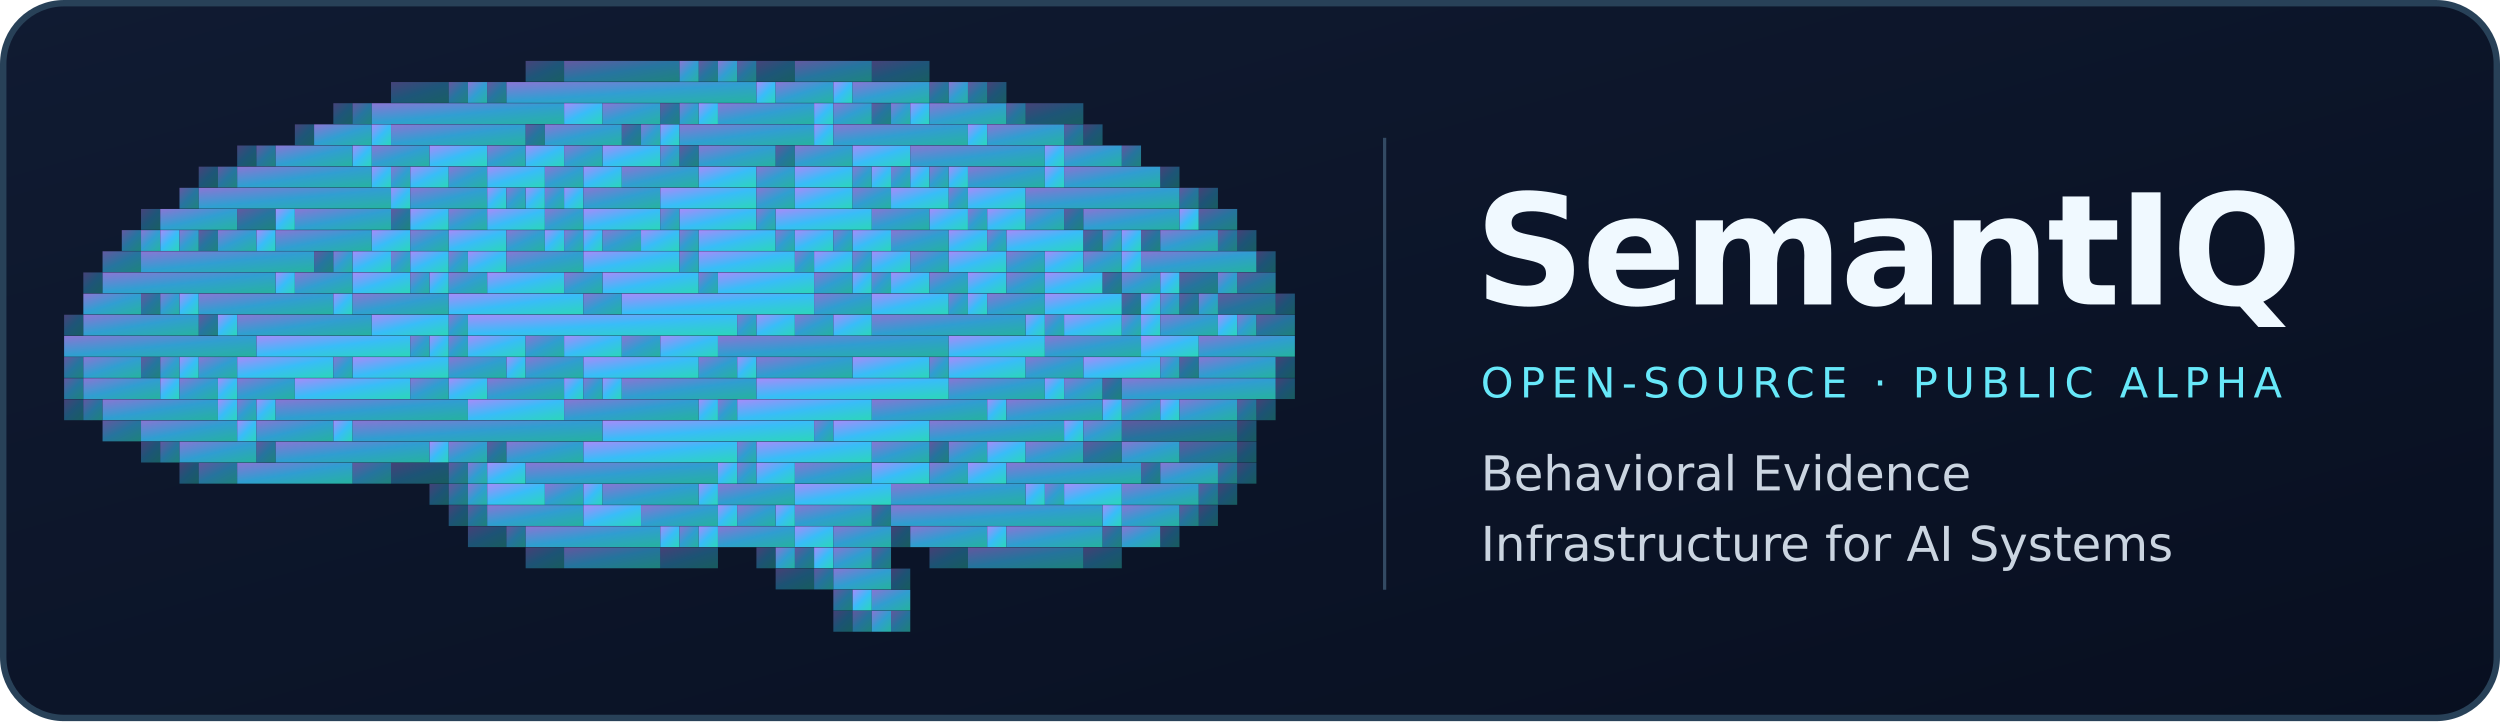
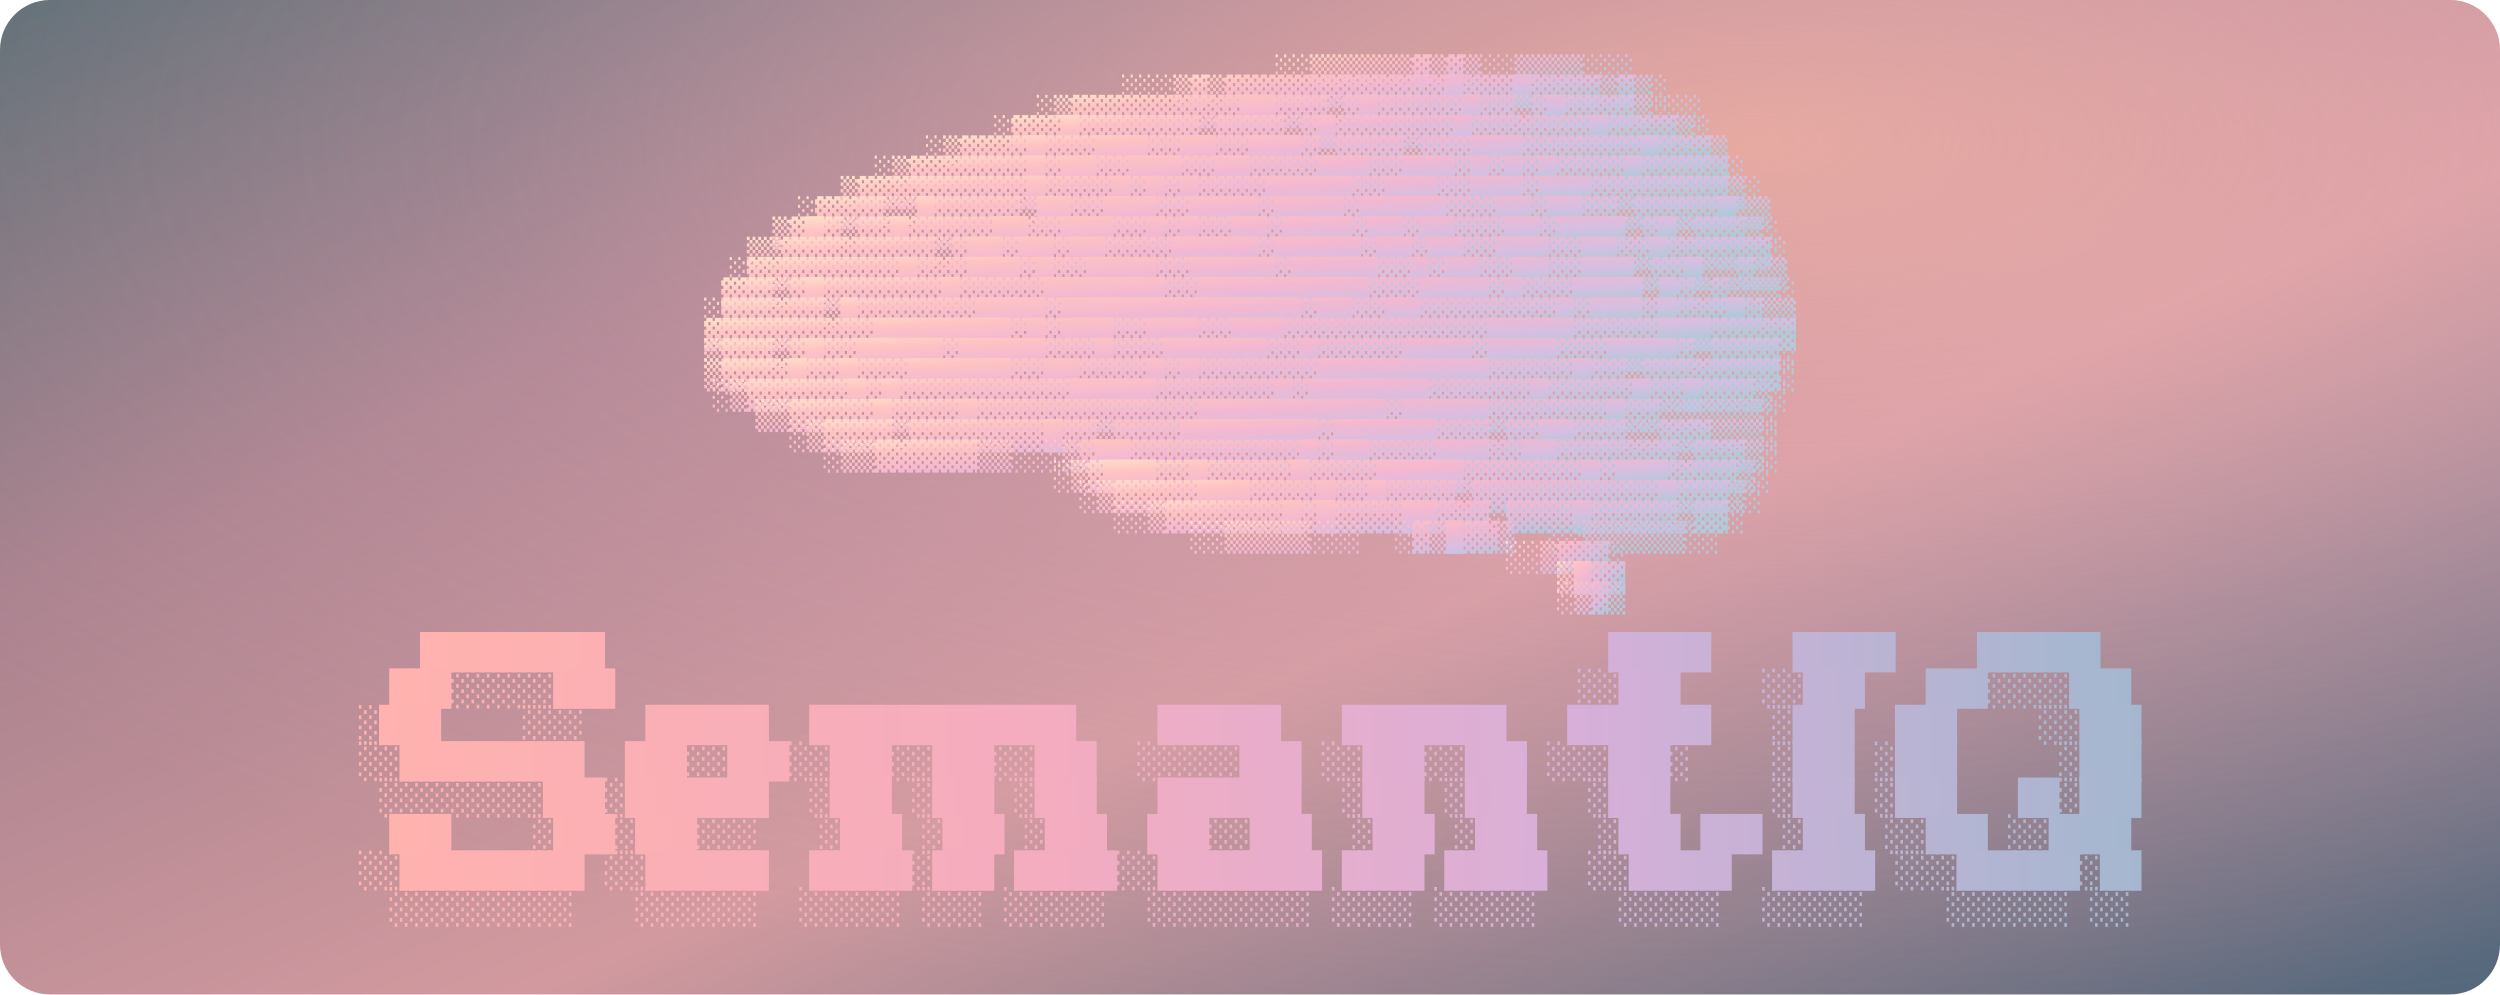
- <svg xmlns="http://www.w3.org/2000/svg" width="780" height="225" viewBox="0 0 780 225" role="img" aria-labelledby="title description">
+ <svg xmlns="http://www.w3.org/2000/svg" width="900" height="358" viewBox="0 0 900 358" role="img" aria-labelledby="brand-title brand-desc">
  <defs>
-     <linearGradient id="brain" x1="0" y1="0" x2="0.9" y2="1">
-       <stop offset="0" stop-color="#a78bfa" />
-       <stop offset="0.52" stop-color="#38bdf8" />
-       <stop offset="1" stop-color="#2dd4bf" />
+     <linearGradient id="canvas" x1="0" y1="0" x2="1" y2="0.95">
+       <stop offset="0" stop-color="#536a70" />
+       <stop offset=".3" stop-color="#a9828e" />
+       <stop offset=".61" stop-color="#d29a9f" />
+       <stop offset="1" stop-color="#56687c" />
    </linearGradient>
-     <linearGradient id="surface" x1="0" y1="0" x2="1" y2="1">
-       <stop stop-color="#101b32" />
-       <stop offset="1" stop-color="#080f20" />
+     <radialGradient id="warmGlow" cx="0.7" cy="0.14" r=".9">
+       <stop offset="0" stop-color="#f9b6a7" stop-opacity=".7" />
+       <stop offset=".56" stop-color="#e7adc0" stop-opacity=".23" />
+       <stop offset="1" stop-color="#e7adc0" stop-opacity="0" />
+     </radialGradient>
+     <linearGradient id="ink" x1=".05" y1="0" x2=".95" y2=".55">
+       <stop offset="0" stop-color="#ffe0cb" />
+       <stop offset=".22" stop-color="#ffc4c3" />
+       <stop offset=".51" stop-color="#f4b9d2" />
+       <stop offset=".77" stop-color="#d7bfe1" />
+       <stop offset="1" stop-color="#b1cadb" />
+     </linearGradient>
+     <linearGradient id="title-ink" x1="0" y1="0" x2="1" y2="0">
+       <stop offset="0" stop-color="#ffb2ae" />
+       <stop offset=".38" stop-color="#f4acbf" />
+       <stop offset=".68" stop-color="#d8afd9" />
+       <stop offset="1" stop-color="#a5b7cf" />
    </linearGradient>
  </defs>
-   <rect x="1" y="1" width="778" height="223" rx="19" fill="url(#surface)" stroke="#284158" stroke-width="2" />
-   <g fill="url(#brain)">
-     <rect x="164" y="19.0" width="12.0" height="6.5" opacity="0.37" />
-     <rect x="176" y="19.0" width="36.0" height="6.5" opacity="0.56" />
-     <rect x="212" y="19.0" width="6.0" height="6.5" opacity="0.81" />
-     <rect x="218" y="19.0" width="6.0" height="6.5" opacity="0.56" />
-     <rect x="224" y="19.0" width="6.0" height="6.5" opacity="0.81" />
-     <rect x="230" y="19.0" width="6.0" height="6.5" opacity="0.56" />
-     <rect x="236" y="19.0" width="12.0" height="6.5" opacity="0.37" />
-     <rect x="248" y="19.0" width="24.0" height="6.5" opacity="0.56" />
-     <rect x="272" y="19.0" width="18.0" height="6.5" opacity="0.37" />
-     <rect x="122" y="25.6" width="18.0" height="6.5" opacity="0.37" />
-     <rect x="140" y="25.6" width="6.0" height="6.5" opacity="0.56" />
-     <rect x="146" y="25.6" width="6.0" height="6.5" opacity="0.81" />
-     <rect x="152" y="25.6" width="6.0" height="6.5" opacity="0.56" />
-     <rect x="158" y="25.6" width="78.0" height="6.5" opacity="0.81" />
-     <rect x="236" y="25.6" width="6.0" height="6.5" opacity="1" />
-     <rect x="242" y="25.6" width="18.0" height="6.5" opacity="0.81" />
-     <rect x="260" y="25.6" width="6.0" height="6.5" opacity="1" />
-     <rect x="266" y="25.6" width="24.0" height="6.5" opacity="0.81" />
-     <rect x="290" y="25.6" width="6.0" height="6.5" opacity="0.56" />
-     <rect x="296" y="25.6" width="6.0" height="6.5" opacity="0.81" />
-     <rect x="302" y="25.6" width="6.0" height="6.5" opacity="0.56" />
-     <rect x="308" y="25.6" width="6.0" height="6.5" opacity="0.37" />
-     <rect x="104" y="32.2" width="6.0" height="6.5" opacity="0.37" />
-     <rect x="110" y="32.2" width="6.0" height="6.5" opacity="0.56" />
-     <rect x="116" y="32.2" width="60.0" height="6.5" opacity="0.81" />
-     <rect x="176" y="32.2" width="12.0" height="6.5" opacity="1" />
-     <rect x="188" y="32.2" width="18.0" height="6.5" opacity="0.81" />
-     <rect x="206" y="32.2" width="6.0" height="6.5" opacity="0.56" />
-     <rect x="212" y="32.2" width="6.0" height="6.5" opacity="0.81" />
-     <rect x="218" y="32.2" width="6.0" height="6.5" opacity="1" />
-     <rect x="224" y="32.2" width="30.0" height="6.5" opacity="0.81" />
-     <rect x="254" y="32.2" width="6.0" height="6.5" opacity="1" />
-     <rect x="260" y="32.2" width="12.0" height="6.5" opacity="0.81" />
-     <rect x="272" y="32.2" width="6.0" height="6.5" opacity="0.56" />
-     <rect x="278" y="32.2" width="6.0" height="6.5" opacity="0.81" />
-     <rect x="284" y="32.2" width="6.0" height="6.5" opacity="1" />
-     <rect x="290" y="32.2" width="24.0" height="6.5" opacity="0.81" />
-     <rect x="314" y="32.2" width="6.0" height="6.5" opacity="0.56" />
-     <rect x="320" y="32.2" width="18.0" height="6.5" opacity="0.37" />
-     <rect x="92" y="38.8" width="6.0" height="6.5" opacity="0.37" />
-     <rect x="98" y="38.8" width="18.0" height="6.5" opacity="0.81" />
-     <rect x="116" y="38.8" width="6.0" height="6.5" opacity="1" />
-     <rect x="122" y="38.8" width="42.0" height="6.5" opacity="0.81" />
-     <rect x="164" y="38.8" width="6.0" height="6.5" opacity="0.56" />
-     <rect x="170" y="38.8" width="24.0" height="6.5" opacity="0.81" />
-     <rect x="194" y="38.8" width="6.0" height="6.5" opacity="0.56" />
-     <rect x="200" y="38.8" width="6.0" height="6.5" opacity="0.81" />
-     <rect x="206" y="38.8" width="6.0" height="6.5" opacity="1" />
-     <rect x="212" y="38.8" width="42.0" height="6.5" opacity="0.81" />
-     <rect x="254" y="38.8" width="6.0" height="6.5" opacity="1" />
-     <rect x="260" y="38.8" width="42.0" height="6.5" opacity="0.81" />
-     <rect x="302" y="38.8" width="6.0" height="6.5" opacity="1" />
-     <rect x="308" y="38.8" width="24.0" height="6.5" opacity="0.81" />
-     <rect x="332" y="38.8" width="6.0" height="6.5" opacity="0.56" />
-     <rect x="338" y="38.8" width="6.0" height="6.5" opacity="0.37" />
-     <rect x="74" y="45.4" width="6.0" height="6.5" opacity="0.37" />
-     <rect x="80" y="45.4" width="6.0" height="6.5" opacity="0.56" />
-     <rect x="86" y="45.4" width="24.0" height="6.5" opacity="0.81" />
-     <rect x="110" y="45.4" width="6.0" height="6.5" opacity="1" />
-     <rect x="116" y="45.4" width="18.0" height="6.5" opacity="0.81" />
-     <rect x="134" y="45.4" width="18.0" height="6.5" opacity="1" />
-     <rect x="152" y="45.4" width="12.0" height="6.5" opacity="0.81" />
-     <rect x="164" y="45.4" width="12.0" height="6.5" opacity="1" />
-     <rect x="176" y="45.4" width="12.0" height="6.5" opacity="0.81" />
-     <rect x="188" y="45.4" width="18.0" height="6.5" opacity="1" />
-     <rect x="206" y="45.4" width="6.0" height="6.5" opacity="0.81" />
-     <rect x="212" y="45.4" width="6.0" height="6.5" opacity="0.56" />
-     <rect x="218" y="45.4" width="24.0" height="6.5" opacity="0.81" />
-     <rect x="242" y="45.4" width="6.0" height="6.5" opacity="0.56" />
-     <rect x="248" y="45.4" width="18.0" height="6.5" opacity="0.81" />
-     <rect x="266" y="45.4" width="18.0" height="6.5" opacity="1" />
-     <rect x="284" y="45.4" width="42.0" height="6.5" opacity="0.81" />
-     <rect x="326" y="45.4" width="6.0" height="6.5" opacity="1" />
-     <rect x="332" y="45.4" width="18.0" height="6.5" opacity="0.81" />
-     <rect x="350" y="45.4" width="6.0" height="6.5" opacity="0.56" />
-     <rect x="62" y="52.0" width="6.0" height="6.5" opacity="0.37" />
-     <rect x="68" y="52.0" width="6.0" height="6.5" opacity="0.56" />
-     <rect x="74" y="52.0" width="42.0" height="6.5" opacity="0.81" />
-     <rect x="116" y="52.0" width="6.0" height="6.5" opacity="1" />
-     <rect x="122" y="52.0" width="6.0" height="6.5" opacity="0.81" />
-     <rect x="128" y="52.0" width="12.0" height="6.5" opacity="1" />
-     <rect x="140" y="52.0" width="12.0" height="6.5" opacity="0.81" />
-     <rect x="152" y="52.0" width="18.0" height="6.5" opacity="1" />
-     <rect x="170" y="52.0" width="12.0" height="6.5" opacity="0.81" />
-     <rect x="182" y="52.0" width="12.0" height="6.5" opacity="1" />
-     <rect x="194" y="52.0" width="24.0" height="6.5" opacity="0.81" />
-     <rect x="218" y="52.0" width="18.0" height="6.5" opacity="1" />
-     <rect x="236" y="52.0" width="12.0" height="6.5" opacity="0.81" />
-     <rect x="248" y="52.0" width="18.0" height="6.5" opacity="1" />
-     <rect x="266" y="52.0" width="6.0" height="6.5" opacity="0.81" />
-     <rect x="272" y="52.0" width="6.0" height="6.5" opacity="1" />
-     <rect x="278" y="52.0" width="6.0" height="6.5" opacity="0.81" />
-     <rect x="284" y="52.0" width="6.0" height="6.5" opacity="1" />
-     <rect x="290" y="52.0" width="6.0" height="6.5" opacity="0.81" />
-     <rect x="296" y="52.0" width="6.0" height="6.5" opacity="1" />
-     <rect x="302" y="52.0" width="24.0" height="6.5" opacity="0.81" />
-     <rect x="326" y="52.0" width="6.0" height="6.5" opacity="1" />
-     <rect x="332" y="52.0" width="30.0" height="6.5" opacity="0.81" />
-     <rect x="362" y="52.0" width="6.0" height="6.5" opacity="0.37" />
-     <rect x="56" y="58.6" width="6.0" height="6.5" opacity="0.56" />
-     <rect x="62" y="58.6" width="60.0" height="6.5" opacity="0.81" />
-     <rect x="122" y="58.6" width="6.0" height="6.5" opacity="1" />
-     <rect x="128" y="58.6" width="24.0" height="6.5" opacity="0.81" />
-     <rect x="152" y="58.6" width="6.0" height="6.5" opacity="1" />
-     <rect x="158" y="58.6" width="6.0" height="6.5" opacity="0.81" />
-     <rect x="164" y="58.6" width="6.0" height="6.5" opacity="1" />
-     <rect x="170" y="58.6" width="6.0" height="6.5" opacity="0.81" />
-     <rect x="176" y="58.6" width="6.0" height="6.5" opacity="1" />
-     <rect x="182" y="58.6" width="24.0" height="6.5" opacity="0.81" />
-     <rect x="206" y="58.6" width="30.0" height="6.5" opacity="1" />
-     <rect x="236" y="58.6" width="12.0" height="6.5" opacity="0.81" />
-     <rect x="248" y="58.6" width="18.0" height="6.5" opacity="1" />
-     <rect x="266" y="58.6" width="12.0" height="6.5" opacity="0.81" />
-     <rect x="278" y="58.6" width="18.0" height="6.5" opacity="1" />
-     <rect x="296" y="58.6" width="6.0" height="6.5" opacity="0.81" />
-     <rect x="302" y="58.6" width="18.0" height="6.5" opacity="1" />
-     <rect x="320" y="58.6" width="48.0" height="6.5" opacity="0.81" />
-     <rect x="368" y="58.6" width="6.0" height="6.5" opacity="0.56" />
-     <rect x="374" y="58.6" width="6.0" height="6.5" opacity="0.37" />
-     <rect x="44" y="65.2" width="6.0" height="6.5" opacity="0.37" />
-     <rect x="50" y="65.2" width="24.0" height="6.5" opacity="0.81" />
-     <rect x="74" y="65.2" width="12.0" height="6.5" opacity="0.56" />
-     <rect x="86" y="65.2" width="6.0" height="6.5" opacity="1" />
-     <rect x="92" y="65.2" width="30.0" height="6.5" opacity="0.81" />
-     <rect x="122" y="65.2" width="6.0" height="6.5" opacity="0.56" />
-     <rect x="128" y="65.2" width="12.0" height="6.5" opacity="1" />
-     <rect x="140" y="65.2" width="12.0" height="6.5" opacity="0.81" />
-     <rect x="152" y="65.2" width="18.0" height="6.5" opacity="1" />
-     <rect x="170" y="65.2" width="12.0" height="6.5" opacity="0.81" />
-     <rect x="182" y="65.2" width="24.0" height="6.5" opacity="1" />
-     <rect x="206" y="65.2" width="6.0" height="6.5" opacity="0.81" />
-     <rect x="212" y="65.2" width="24.0" height="6.5" opacity="1" />
-     <rect x="236" y="65.2" width="6.0" height="6.5" opacity="0.81" />
-     <rect x="242" y="65.2" width="30.0" height="6.5" opacity="1" />
-     <rect x="272" y="65.2" width="18.0" height="6.5" opacity="0.81" />
-     <rect x="290" y="65.2" width="12.0" height="6.5" opacity="1" />
-     <rect x="302" y="65.2" width="6.0" height="6.5" opacity="0.81" />
-     <rect x="308" y="65.2" width="12.0" height="6.5" opacity="1" />
-     <rect x="320" y="65.2" width="12.0" height="6.5" opacity="0.81" />
-     <rect x="332" y="65.2" width="6.0" height="6.5" opacity="0.56" />
-     <rect x="338" y="65.2" width="30.0" height="6.5" opacity="0.81" />
-     <rect x="368" y="65.2" width="6.0" height="6.5" opacity="1" />
-     <rect x="374" y="65.2" width="12.0" height="6.5" opacity="0.56" />
-     <rect x="38" y="71.8" width="6.0" height="6.5" opacity="0.56" />
-     <rect x="44" y="71.8" width="6.0" height="6.5" opacity="0.81" />
-     <rect x="50" y="71.8" width="6.0" height="6.5" opacity="1" />
-     <rect x="56" y="71.8" width="6.0" height="6.5" opacity="0.81" />
-     <rect x="62" y="71.8" width="6.0" height="6.5" opacity="0.56" />
-     <rect x="68" y="71.8" width="12.0" height="6.5" opacity="0.81" />
-     <rect x="80" y="71.8" width="6.0" height="6.5" opacity="1" />
-     <rect x="86" y="71.8" width="30.0" height="6.5" opacity="0.81" />
-     <rect x="116" y="71.8" width="12.0" height="6.5" opacity="1" />
-     <rect x="128" y="71.8" width="12.0" height="6.5" opacity="0.81" />
-     <rect x="140" y="71.8" width="18.0" height="6.5" opacity="1" />
-     <rect x="158" y="71.8" width="12.0" height="6.5" opacity="0.81" />
-     <rect x="170" y="71.8" width="6.0" height="6.5" opacity="1" />
-     <rect x="176" y="71.8" width="6.0" height="6.5" opacity="0.81" />
-     <rect x="182" y="71.8" width="6.0" height="6.5" opacity="1" />
-     <rect x="188" y="71.8" width="12.0" height="6.5" opacity="0.81" />
-     <rect x="200" y="71.8" width="12.0" height="6.5" opacity="1" />
-     <rect x="212" y="71.8" width="6.0" height="6.5" opacity="0.81" />
-     <rect x="218" y="71.8" width="24.0" height="6.5" opacity="1" />
-     <rect x="242" y="71.8" width="6.0" height="6.5" opacity="0.81" />
-     <rect x="248" y="71.8" width="12.0" height="6.5" opacity="1" />
-     <rect x="260" y="71.8" width="6.0" height="6.5" opacity="0.81" />
-     <rect x="266" y="71.8" width="12.0" height="6.5" opacity="1" />
-     <rect x="278" y="71.8" width="18.0" height="6.5" opacity="0.81" />
-     <rect x="296" y="71.8" width="12.0" height="6.5" opacity="1" />
-     <rect x="308" y="71.8" width="6.0" height="6.5" opacity="0.81" />
-     <rect x="314" y="71.8" width="24.0" height="6.5" opacity="1" />
-     <rect x="338" y="71.8" width="6.0" height="6.5" opacity="0.56" />
-     <rect x="344" y="71.8" width="6.0" height="6.5" opacity="0.81" />
-     <rect x="350" y="71.8" width="6.0" height="6.5" opacity="1" />
-     <rect x="356" y="71.8" width="6.0" height="6.5" opacity="0.56" />
-     <rect x="362" y="71.8" width="18.0" height="6.5" opacity="0.81" />
-     <rect x="380" y="71.8" width="6.0" height="6.5" opacity="0.56" />
-     <rect x="386" y="71.8" width="6.0" height="6.5" opacity="0.37" />
-     <rect x="32" y="78.4" width="12.0" height="6.5" opacity="0.56" />
-     <rect x="44" y="78.4" width="54.0" height="6.5" opacity="0.81" />
-     <rect x="98" y="78.4" width="6.0" height="6.5" opacity="0.56" />
-     <rect x="104" y="78.4" width="6.0" height="6.5" opacity="0.81" />
-     <rect x="110" y="78.4" width="12.0" height="6.5" opacity="1" />
-     <rect x="122" y="78.4" width="6.0" height="6.5" opacity="0.81" />
-     <rect x="128" y="78.4" width="12.0" height="6.5" opacity="1" />
-     <rect x="140" y="78.4" width="6.0" height="6.5" opacity="0.81" />
-     <rect x="146" y="78.4" width="12.0" height="6.5" opacity="1" />
-     <rect x="158" y="78.4" width="24.0" height="6.5" opacity="0.81" />
-     <rect x="182" y="78.4" width="30.0" height="6.5" opacity="1" />
-     <rect x="212" y="78.4" width="6.0" height="6.5" opacity="0.81" />
-     <rect x="218" y="78.4" width="30.0" height="6.5" opacity="1" />
-     <rect x="248" y="78.4" width="6.0" height="6.5" opacity="0.81" />
-     <rect x="254" y="78.4" width="12.0" height="6.5" opacity="1" />
-     <rect x="266" y="78.4" width="6.0" height="6.5" opacity="0.81" />
-     <rect x="272" y="78.4" width="12.0" height="6.5" opacity="1" />
-     <rect x="284" y="78.4" width="12.0" height="6.5" opacity="0.81" />
-     <rect x="296" y="78.4" width="18.0" height="6.5" opacity="1" />
-     <rect x="314" y="78.4" width="12.0" height="6.5" opacity="0.81" />
-     <rect x="326" y="78.4" width="12.0" height="6.5" opacity="1" />
-     <rect x="338" y="78.4" width="12.0" height="6.5" opacity="0.81" />
-     <rect x="350" y="78.4" width="6.0" height="6.5" opacity="1" />
-     <rect x="356" y="78.4" width="36.0" height="6.5" opacity="0.81" />
-     <rect x="392" y="78.4" width="6.0" height="6.5" opacity="0.37" />
-     <rect x="26" y="85.0" width="6.0" height="6.5" opacity="0.37" />
-     <rect x="32" y="85.0" width="54.0" height="6.5" opacity="0.81" />
-     <rect x="86" y="85.0" width="6.0" height="6.5" opacity="1" />
-     <rect x="92" y="85.0" width="18.0" height="6.5" opacity="0.81" />
-     <rect x="110" y="85.0" width="18.0" height="6.5" opacity="1" />
-     <rect x="128" y="85.0" width="6.0" height="6.5" opacity="0.81" />
-     <rect x="134" y="85.0" width="6.0" height="6.5" opacity="1" />
-     <rect x="140" y="85.0" width="12.0" height="6.5" opacity="0.81" />
-     <rect x="152" y="85.0" width="24.0" height="6.5" opacity="1" />
-     <rect x="176" y="85.0" width="12.0" height="6.5" opacity="0.81" />
-     <rect x="188" y="85.0" width="30.0" height="6.5" opacity="1" />
-     <rect x="218" y="85.0" width="6.0" height="6.5" opacity="0.81" />
-     <rect x="224" y="85.0" width="30.0" height="6.5" opacity="1" />
-     <rect x="254" y="85.0" width="12.0" height="6.5" opacity="0.81" />
-     <rect x="266" y="85.0" width="6.0" height="6.5" opacity="1" />
-     <rect x="272" y="85.0" width="6.0" height="6.5" opacity="0.81" />
-     <rect x="278" y="85.0" width="12.0" height="6.5" opacity="1" />
-     <rect x="290" y="85.0" width="12.0" height="6.5" opacity="0.81" />
-     <rect x="302" y="85.0" width="12.0" height="6.5" opacity="1" />
-     <rect x="314" y="85.0" width="12.0" height="6.5" opacity="0.81" />
-     <rect x="326" y="85.0" width="18.0" height="6.5" opacity="1" />
-     <rect x="344" y="85.0" width="6.0" height="6.5" opacity="0.56" />
-     <rect x="350" y="85.0" width="12.0" height="6.5" opacity="0.81" />
-     <rect x="362" y="85.0" width="6.0" height="6.5" opacity="1" />
-     <rect x="368" y="85.0" width="12.0" height="6.5" opacity="0.56" />
-     <rect x="380" y="85.0" width="6.0" height="6.5" opacity="0.81" />
-     <rect x="386" y="85.0" width="12.0" height="6.5" opacity="0.56" />
-     <rect x="26" y="91.6" width="18.0" height="6.5" opacity="0.81" />
-     <rect x="44" y="91.6" width="6.0" height="6.5" opacity="0.56" />
-     <rect x="50" y="91.6" width="6.0" height="6.5" opacity="0.81" />
-     <rect x="56" y="91.6" width="6.0" height="6.5" opacity="1" />
-     <rect x="62" y="91.6" width="42.0" height="6.5" opacity="0.81" />
-     <rect x="104" y="91.6" width="6.0" height="6.5" opacity="1" />
-     <rect x="110" y="91.6" width="30.0" height="6.5" opacity="0.81" />
-     <rect x="140" y="91.6" width="42.0" height="6.5" opacity="1" />
-     <rect x="182" y="91.6" width="12.0" height="6.5" opacity="0.81" />
-     <rect x="194" y="91.6" width="60.0" height="6.5" opacity="1" />
-     <rect x="254" y="91.6" width="18.0" height="6.5" opacity="0.81" />
-     <rect x="272" y="91.6" width="24.0" height="6.5" opacity="1" />
-     <rect x="296" y="91.6" width="6.0" height="6.5" opacity="0.81" />
-     <rect x="302" y="91.6" width="6.0" height="6.5" opacity="1" />
-     <rect x="308" y="91.6" width="18.0" height="6.5" opacity="0.81" />
-     <rect x="326" y="91.6" width="24.0" height="6.5" opacity="1" />
-     <rect x="350" y="91.6" width="6.0" height="6.5" opacity="0.56" />
-     <rect x="356" y="91.6" width="6.0" height="6.5" opacity="1" />
-     <rect x="362" y="91.6" width="6.0" height="6.5" opacity="0.81" />
-     <rect x="368" y="91.6" width="6.0" height="6.5" opacity="0.56" />
-     <rect x="374" y="91.6" width="6.0" height="6.5" opacity="0.81" />
-     <rect x="380" y="91.6" width="18.0" height="6.5" opacity="0.56" />
-     <rect x="398" y="91.6" width="6.0" height="6.5" opacity="0.37" />
-     <rect x="20" y="98.2" width="6.0" height="6.5" opacity="0.37" />
-     <rect x="26" y="98.2" width="36.0" height="6.5" opacity="0.81" />
-     <rect x="62" y="98.2" width="6.0" height="6.5" opacity="0.56" />
-     <rect x="68" y="98.2" width="6.0" height="6.5" opacity="1" />
-     <rect x="74" y="98.2" width="42.0" height="6.5" opacity="0.81" />
-     <rect x="116" y="98.2" width="24.0" height="6.5" opacity="1" />
-     <rect x="140" y="98.2" width="6.0" height="6.5" opacity="0.81" />
-     <rect x="146" y="98.2" width="84.0" height="6.5" opacity="1" />
-     <rect x="230" y="98.2" width="6.0" height="6.5" opacity="0.81" />
-     <rect x="236" y="98.2" width="12.0" height="6.5" opacity="1" />
-     <rect x="248" y="98.2" width="12.0" height="6.5" opacity="0.81" />
-     <rect x="260" y="98.2" width="12.0" height="6.5" opacity="1" />
-     <rect x="272" y="98.2" width="48.0" height="6.5" opacity="0.81" />
-     <rect x="320" y="98.2" width="6.0" height="6.5" opacity="1" />
-     <rect x="326" y="98.2" width="6.0" height="6.5" opacity="0.81" />
-     <rect x="332" y="98.2" width="18.0" height="6.5" opacity="1" />
-     <rect x="350" y="98.2" width="6.0" height="6.5" opacity="0.81" />
-     <rect x="356" y="98.2" width="6.0" height="6.5" opacity="1" />
-     <rect x="362" y="98.2" width="18.0" height="6.5" opacity="0.81" />
-     <rect x="380" y="98.2" width="6.0" height="6.5" opacity="1" />
-     <rect x="386" y="98.2" width="6.0" height="6.5" opacity="0.81" />
-     <rect x="392" y="98.2" width="12.0" height="6.5" opacity="0.56" />
-     <rect x="20" y="104.8" width="60.0" height="6.5" opacity="0.81" />
-     <rect x="80" y="104.8" width="48.0" height="6.5" opacity="1" />
-     <rect x="128" y="104.8" width="6.0" height="6.5" opacity="0.81" />
-     <rect x="134" y="104.8" width="6.0" height="6.5" opacity="1" />
-     <rect x="140" y="104.8" width="6.0" height="6.5" opacity="0.81" />
-     <rect x="146" y="104.8" width="18.0" height="6.5" opacity="1" />
-     <rect x="164" y="104.8" width="12.0" height="6.5" opacity="0.81" />
-     <rect x="176" y="104.8" width="18.0" height="6.5" opacity="1" />
-     <rect x="194" y="104.8" width="12.0" height="6.5" opacity="0.81" />
-     <rect x="206" y="104.8" width="18.0" height="6.5" opacity="1" />
-     <rect x="224" y="104.8" width="72.0" height="6.5" opacity="0.81" />
-     <rect x="296" y="104.8" width="30.0" height="6.5" opacity="1" />
-     <rect x="326" y="104.8" width="30.0" height="6.5" opacity="0.81" />
-     <rect x="356" y="104.8" width="18.0" height="6.5" opacity="1" />
-     <rect x="374" y="104.8" width="30.0" height="6.5" opacity="0.81" />
-     <rect x="20" y="111.4" width="6.0" height="6.5" opacity="0.56" />
-     <rect x="26" y="111.4" width="18.0" height="6.5" opacity="0.81" />
-     <rect x="44" y="111.4" width="6.0" height="6.5" opacity="0.56" />
-     <rect x="50" y="111.4" width="6.0" height="6.5" opacity="0.81" />
-     <rect x="56" y="111.4" width="6.0" height="6.5" opacity="1" />
-     <rect x="62" y="111.4" width="12.0" height="6.5" opacity="0.81" />
-     <rect x="74" y="111.4" width="30.0" height="6.5" opacity="1" />
-     <rect x="104" y="111.4" width="6.0" height="6.5" opacity="0.81" />
-     <rect x="110" y="111.4" width="30.0" height="6.5" opacity="1" />
-     <rect x="140" y="111.4" width="18.0" height="6.5" opacity="0.81" />
-     <rect x="158" y="111.4" width="6.0" height="6.5" opacity="1" />
-     <rect x="164" y="111.4" width="18.0" height="6.5" opacity="0.81" />
-     <rect x="182" y="111.4" width="36.0" height="6.5" opacity="1" />
-     <rect x="218" y="111.4" width="12.0" height="6.5" opacity="0.81" />
-     <rect x="230" y="111.4" width="6.0" height="6.5" opacity="1" />
-     <rect x="236" y="111.4" width="30.0" height="6.5" opacity="0.81" />
-     <rect x="266" y="111.4" width="24.0" height="6.5" opacity="1" />
-     <rect x="290" y="111.4" width="6.0" height="6.5" opacity="0.81" />
-     <rect x="296" y="111.4" width="24.0" height="6.5" opacity="1" />
-     <rect x="320" y="111.4" width="18.0" height="6.5" opacity="0.81" />
-     <rect x="338" y="111.4" width="24.0" height="6.5" opacity="1" />
-     <rect x="362" y="111.4" width="6.0" height="6.5" opacity="0.81" />
-     <rect x="368" y="111.4" width="6.0" height="6.5" opacity="0.56" />
-     <rect x="374" y="111.4" width="24.0" height="6.5" opacity="0.81" />
-     <rect x="398" y="111.4" width="6.0" height="6.5" opacity="0.37" />
-     <rect x="20" y="118.0" width="6.0" height="6.5" opacity="0.56" />
-     <rect x="26" y="118.0" width="24.0" height="6.5" opacity="0.81" />
-     <rect x="50" y="118.0" width="6.0" height="6.5" opacity="1" />
-     <rect x="56" y="118.0" width="12.0" height="6.5" opacity="0.81" />
-     <rect x="68" y="118.0" width="6.0" height="6.5" opacity="1" />
-     <rect x="74" y="118.0" width="18.0" height="6.5" opacity="0.81" />
-     <rect x="92" y="118.0" width="36.0" height="6.5" opacity="1" />
-     <rect x="128" y="118.0" width="12.0" height="6.5" opacity="0.81" />
-     <rect x="140" y="118.0" width="12.0" height="6.5" opacity="1" />
-     <rect x="152" y="118.0" width="24.0" height="6.5" opacity="0.81" />
-     <rect x="176" y="118.0" width="6.0" height="6.5" opacity="1" />
-     <rect x="182" y="118.0" width="6.0" height="6.5" opacity="0.81" />
-     <rect x="188" y="118.0" width="6.0" height="6.5" opacity="1" />
-     <rect x="194" y="118.0" width="42.0" height="6.5" opacity="0.81" />
-     <rect x="236" y="118.0" width="60.0" height="6.5" opacity="1" />
-     <rect x="296" y="118.0" width="30.0" height="6.5" opacity="0.81" />
-     <rect x="326" y="118.0" width="6.0" height="6.5" opacity="1" />
-     <rect x="332" y="118.0" width="12.0" height="6.5" opacity="0.81" />
-     <rect x="344" y="118.0" width="6.0" height="6.5" opacity="0.56" />
-     <rect x="350" y="118.0" width="48.0" height="6.5" opacity="0.81" />
-     <rect x="398" y="118.0" width="6.0" height="6.5" opacity="0.37" />
-     <rect x="20" y="124.6" width="6.0" height="6.5" opacity="0.37" />
-     <rect x="26" y="124.6" width="6.0" height="6.5" opacity="0.56" />
-     <rect x="32" y="124.6" width="36.0" height="6.5" opacity="0.81" />
-     <rect x="68" y="124.6" width="6.0" height="6.5" opacity="1" />
-     <rect x="74" y="124.6" width="6.0" height="6.5" opacity="0.81" />
-     <rect x="80" y="124.6" width="6.0" height="6.5" opacity="1" />
-     <rect x="86" y="124.6" width="60.0" height="6.5" opacity="0.81" />
-     <rect x="146" y="124.6" width="30.0" height="6.5" opacity="1" />
-     <rect x="176" y="124.6" width="42.0" height="6.5" opacity="0.81" />
-     <rect x="218" y="124.6" width="6.0" height="6.5" opacity="1" />
-     <rect x="224" y="124.6" width="6.0" height="6.5" opacity="0.81" />
-     <rect x="230" y="124.6" width="42.0" height="6.5" opacity="1" />
-     <rect x="272" y="124.6" width="36.0" height="6.5" opacity="0.81" />
-     <rect x="308" y="124.6" width="6.0" height="6.5" opacity="1" />
-     <rect x="314" y="124.6" width="30.0" height="6.5" opacity="0.81" />
-     <rect x="344" y="124.6" width="6.0" height="6.5" opacity="1" />
-     <rect x="350" y="124.6" width="12.0" height="6.5" opacity="0.81" />
-     <rect x="362" y="124.6" width="6.0" height="6.5" opacity="1" />
-     <rect x="368" y="124.6" width="18.0" height="6.5" opacity="0.81" />
-     <rect x="386" y="124.6" width="6.0" height="6.5" opacity="0.56" />
-     <rect x="392" y="124.6" width="6.0" height="6.5" opacity="0.37" />
-     <rect x="32" y="131.2" width="12.0" height="6.5" opacity="0.56" />
-     <rect x="44" y="131.2" width="30.0" height="6.5" opacity="0.81" />
-     <rect x="74" y="131.2" width="6.0" height="6.5" opacity="1" />
-     <rect x="80" y="131.2" width="24.0" height="6.5" opacity="0.81" />
-     <rect x="104" y="131.2" width="6.0" height="6.5" opacity="1" />
-     <rect x="110" y="131.2" width="78.0" height="6.5" opacity="0.81" />
-     <rect x="188" y="131.2" width="66.0" height="6.5" opacity="1" />
-     <rect x="254" y="131.2" width="6.0" height="6.5" opacity="0.81" />
-     <rect x="260" y="131.2" width="30.0" height="6.5" opacity="1" />
-     <rect x="290" y="131.2" width="42.0" height="6.5" opacity="0.81" />
-     <rect x="332" y="131.2" width="6.0" height="6.5" opacity="1" />
-     <rect x="338" y="131.2" width="12.0" height="6.5" opacity="0.81" />
-     <rect x="350" y="131.2" width="36.0" height="6.5" opacity="0.56" />
-     <rect x="386" y="131.2" width="6.0" height="6.5" opacity="0.37" />
-     <rect x="44" y="137.8" width="6.0" height="6.5" opacity="0.37" />
-     <rect x="50" y="137.8" width="6.0" height="6.5" opacity="0.56" />
-     <rect x="56" y="137.8" width="24.0" height="6.5" opacity="0.81" />
-     <rect x="80" y="137.8" width="6.0" height="6.5" opacity="0.56" />
-     <rect x="86" y="137.8" width="48.0" height="6.5" opacity="0.81" />
-     <rect x="134" y="137.8" width="6.0" height="6.5" opacity="1" />
-     <rect x="140" y="137.8" width="12.0" height="6.5" opacity="0.81" />
-     <rect x="152" y="137.8" width="6.0" height="6.5" opacity="0.56" />
-     <rect x="158" y="137.8" width="24.0" height="6.5" opacity="0.81" />
-     <rect x="182" y="137.8" width="48.0" height="6.5" opacity="1" />
-     <rect x="230" y="137.8" width="6.0" height="6.5" opacity="0.81" />
-     <rect x="236" y="137.8" width="36.0" height="6.5" opacity="1" />
-     <rect x="272" y="137.8" width="18.0" height="6.5" opacity="0.81" />
-     <rect x="290" y="137.8" width="6.0" height="6.5" opacity="0.56" />
-     <rect x="296" y="137.8" width="12.0" height="6.5" opacity="0.81" />
-     <rect x="308" y="137.8" width="12.0" height="6.5" opacity="1" />
-     <rect x="320" y="137.8" width="18.0" height="6.5" opacity="0.81" />
-     <rect x="338" y="137.8" width="12.0" height="6.5" opacity="0.56" />
-     <rect x="350" y="137.8" width="18.0" height="6.5" opacity="0.81" />
-     <rect x="368" y="137.8" width="18.0" height="6.5" opacity="0.56" />
-     <rect x="386" y="137.8" width="6.0" height="6.5" opacity="0.37" />
-     <rect x="56" y="144.4" width="6.0" height="6.5" opacity="0.37" />
-     <rect x="62" y="144.4" width="12.0" height="6.5" opacity="0.56" />
-     <rect x="74" y="144.4" width="36.0" height="6.5" opacity="0.81" />
-     <rect x="110" y="144.4" width="12.0" height="6.5" opacity="0.56" />
-     <rect x="122" y="144.4" width="18.0" height="6.5" opacity="0.37" />
-     <rect x="140" y="144.4" width="6.0" height="6.5" opacity="0.56" />
-     <rect x="146" y="144.4" width="6.0" height="6.5" opacity="0.81" />
-     <rect x="152" y="144.4" width="12.0" height="6.5" opacity="1" />
-     <rect x="164" y="144.4" width="60.0" height="6.5" opacity="0.81" />
-     <rect x="224" y="144.4" width="6.0" height="6.5" opacity="1" />
-     <rect x="230" y="144.4" width="6.0" height="6.5" opacity="0.81" />
-     <rect x="236" y="144.4" width="12.0" height="6.5" opacity="1" />
-     <rect x="248" y="144.4" width="24.0" height="6.5" opacity="0.81" />
-     <rect x="272" y="144.4" width="18.0" height="6.5" opacity="1" />
-     <rect x="290" y="144.4" width="12.0" height="6.5" opacity="0.81" />
-     <rect x="302" y="144.4" width="12.0" height="6.5" opacity="1" />
-     <rect x="314" y="144.4" width="42.0" height="6.5" opacity="0.81" />
-     <rect x="356" y="144.4" width="6.0" height="6.5" opacity="0.56" />
-     <rect x="362" y="144.4" width="18.0" height="6.5" opacity="0.81" />
-     <rect x="380" y="144.4" width="6.0" height="6.5" opacity="0.56" />
-     <rect x="386" y="144.4" width="6.0" height="6.5" opacity="0.37" />
-     <rect x="134" y="151.0" width="6.0" height="6.5" opacity="0.37" />
-     <rect x="140" y="151.0" width="6.0" height="6.5" opacity="0.56" />
-     <rect x="146" y="151.0" width="6.0" height="6.5" opacity="0.81" />
-     <rect x="152" y="151.0" width="18.0" height="6.5" opacity="1" />
-     <rect x="170" y="151.0" width="12.0" height="6.5" opacity="0.81" />
-     <rect x="182" y="151.0" width="6.0" height="6.5" opacity="1" />
-     <rect x="188" y="151.0" width="30.0" height="6.5" opacity="0.81" />
-     <rect x="218" y="151.0" width="6.0" height="6.5" opacity="1" />
-     <rect x="224" y="151.0" width="24.0" height="6.5" opacity="0.81" />
-     <rect x="248" y="151.0" width="30.0" height="6.5" opacity="1" />
-     <rect x="278" y="151.0" width="42.0" height="6.5" opacity="0.81" />
-     <rect x="320" y="151.0" width="6.0" height="6.5" opacity="1" />
-     <rect x="326" y="151.0" width="6.0" height="6.5" opacity="0.81" />
-     <rect x="332" y="151.0" width="18.0" height="6.5" opacity="1" />
-     <rect x="350" y="151.0" width="24.0" height="6.5" opacity="0.81" />
-     <rect x="374" y="151.0" width="6.0" height="6.5" opacity="0.56" />
-     <rect x="380" y="151.0" width="6.0" height="6.5" opacity="0.37" />
-     <rect x="140" y="157.6" width="6.0" height="6.5" opacity="0.37" />
-     <rect x="146" y="157.6" width="6.0" height="6.5" opacity="0.56" />
-     <rect x="152" y="157.6" width="30.0" height="6.5" opacity="0.81" />
-     <rect x="182" y="157.6" width="18.0" height="6.5" opacity="1" />
-     <rect x="200" y="157.6" width="24.0" height="6.5" opacity="0.81" />
-     <rect x="224" y="157.6" width="6.0" height="6.5" opacity="1" />
-     <rect x="230" y="157.6" width="12.0" height="6.5" opacity="0.81" />
-     <rect x="242" y="157.6" width="6.0" height="6.5" opacity="1" />
-     <rect x="248" y="157.6" width="24.0" height="6.5" opacity="0.81" />
-     <rect x="272" y="157.6" width="6.0" height="6.5" opacity="0.56" />
-     <rect x="278" y="157.6" width="66.0" height="6.5" opacity="0.81" />
-     <rect x="344" y="157.6" width="6.0" height="6.5" opacity="1" />
-     <rect x="350" y="157.6" width="18.0" height="6.5" opacity="0.81" />
-     <rect x="368" y="157.6" width="6.0" height="6.5" opacity="0.56" />
-     <rect x="374" y="157.6" width="6.0" height="6.5" opacity="0.37" />
-     <rect x="146" y="164.2" width="12.0" height="6.5" opacity="0.37" />
-     <rect x="158" y="164.2" width="6.0" height="6.5" opacity="0.56" />
-     <rect x="164" y="164.2" width="42.0" height="6.5" opacity="0.81" />
-     <rect x="206" y="164.2" width="6.0" height="6.5" opacity="1" />
-     <rect x="212" y="164.2" width="6.0" height="6.5" opacity="0.81" />
-     <rect x="218" y="164.2" width="6.0" height="6.5" opacity="1" />
-     <rect x="224" y="164.2" width="24.0" height="6.5" opacity="0.81" />
-     <rect x="248" y="164.2" width="12.0" height="6.5" opacity="1" />
-     <rect x="260" y="164.2" width="18.0" height="6.5" opacity="0.81" />
-     <rect x="278" y="164.2" width="6.0" height="6.5" opacity="0.37" />
-     <rect x="284" y="164.2" width="24.0" height="6.5" opacity="0.81" />
-     <rect x="308" y="164.2" width="6.0" height="6.5" opacity="1" />
-     <rect x="314" y="164.2" width="30.0" height="6.5" opacity="0.81" />
-     <rect x="344" y="164.2" width="6.0" height="6.5" opacity="0.56" />
-     <rect x="350" y="164.2" width="12.0" height="6.5" opacity="0.81" />
-     <rect x="362" y="164.2" width="6.0" height="6.5" opacity="0.37" />
-     <rect x="164" y="170.8" width="12.0" height="6.5" opacity="0.37" />
-     <rect x="176" y="170.8" width="30.0" height="6.5" opacity="0.56" />
-     <rect x="206" y="170.8" width="18.0" height="6.5" opacity="0.37" />
-     <rect x="236" y="170.8" width="6.0" height="6.5" opacity="0.37" />
-     <rect x="242" y="170.8" width="6.0" height="6.5" opacity="0.81" />
-     <rect x="248" y="170.8" width="6.0" height="6.5" opacity="0.56" />
-     <rect x="254" y="170.8" width="6.0" height="6.5" opacity="1" />
-     <rect x="260" y="170.8" width="12.0" height="6.5" opacity="0.81" />
-     <rect x="272" y="170.8" width="6.0" height="6.5" opacity="0.56" />
-     <rect x="290" y="170.8" width="12.0" height="6.5" opacity="0.37" />
-     <rect x="302" y="170.8" width="36.0" height="6.5" opacity="0.56" />
-     <rect x="338" y="170.8" width="12.0" height="6.5" opacity="0.37" />
-     <rect x="242" y="177.4" width="12.0" height="6.5" opacity="0.37" />
-     <rect x="254" y="177.4" width="6.0" height="6.5" opacity="0.56" />
-     <rect x="260" y="177.4" width="18.0" height="6.5" opacity="0.81" />
-     <rect x="278" y="177.4" width="6.0" height="6.5" opacity="0.37" />
-     <rect x="260" y="184.0" width="6.0" height="6.5" opacity="0.56" />
-     <rect x="266" y="184.0" width="6.0" height="6.5" opacity="1" />
-     <rect x="272" y="184.0" width="12.0" height="6.5" opacity="0.81" />
-     <rect x="260" y="190.6" width="6.0" height="6.5" opacity="0.37" />
-     <rect x="266" y="190.6" width="6.0" height="6.5" opacity="0.56" />
-     <rect x="272" y="190.6" width="6.0" height="6.5" opacity="0.81" />
-     <rect x="278" y="190.6" width="6.0" height="6.5" opacity="0.56" />
+   <rect x="0" y="0" width="900" height="358" rx="18" fill="url(#canvas)" />
+   <rect x="0" y="0" width="900" height="358" rx="18" fill="url(#warmGlow)" />
+   <g font-family="DejaVu Sans Mono, Liberation Mono, Noto Sans Mono, monospace" font-size="10.2" font-weight="400" fill="url(#ink)" opacity=".98">
+     <text x="450" y="29.0" text-anchor="middle" xml:space="preserve">                        ░░▒▒▒▒▒▒▓▒▓▒░░▒▒▒▒░░░</text>
+     <text x="450" y="36.3" text-anchor="middle" xml:space="preserve">                 ░░░▒▓▒▓▓▓▓▓▓▓▓▓▓▓▓▓█▓▓▓█▓▓▓▓▒▓▒░</text>
+     <text x="450" y="43.6" text-anchor="middle" xml:space="preserve">              ░▒▓▓▓▓▓▓▓▓▓▓██▓▓▓▒▓█▓▓▓▓▓█▓▓▒▓█▓▓▓▓▒░░░</text>
+     <text x="450" y="50.9" text-anchor="middle" xml:space="preserve">            ░▓▓▓█▓▓▓▓▓▓▓▒▓▓▓▓▒▓█▓▓▓▓▓▓▓█▓▓▓▓▓▓▓█▓▓▓▓▒░</text>
+     <text x="450" y="58.2" text-anchor="middle" xml:space="preserve">         ░▒▓▓▓▓█▓▓▓███▓▓██▓▓███▓▒▓▓▓▓▒▓▓▓███▓▓▓▓▓▓▓█▓▓▓▒</text>
+     <text x="450" y="65.5" text-anchor="middle" xml:space="preserve">       ░▒▓▓▓▓▓▓▓█▓██▓▓███▓▓██▓▓▓▓███▓▓███▓█▓█▓█▓▓▓▓█▓▓▓▓▓░</text>
+     <text x="450" y="72.8" text-anchor="middle" xml:space="preserve">      ▒▓▓▓▓▓▓▓▓▓▓█▓▓▓▓█▓█▓█▓▓▓▓█████▓▓███▓▓███▓███▓▓▓▓▓▓▓▓▒░</text>
+     <text x="450" y="80.1" text-anchor="middle" xml:space="preserve">    ░▓▓▓▓▒▒█▓▓▓▓▓▒██▓▓███▓▓████▓████▓█████▓▓▓██▓██▓▓▒▓▓▓▓▓█▒▒</text>
+     <text x="450" y="87.4" text-anchor="middle" xml:space="preserve">   ▒▓█▓▒▓▓█▓▓▓▓▓██▓▓███▓▓█▓█▓▓██▓████▓██▓██▓▓▓██▓████▒▓█▒▓▓▓▒░</text>
+     <text x="450" y="94.7" text-anchor="middle" xml:space="preserve">  ▒▒▓▓▓▓▓▓▓▓▓▒▓██▓██▓██▓▓▓▓█████▓█████▓██▓██▓▓███▓▓██▓▓█▓▓▓▓▓▓░</text>
+     <text x="450" y="102.0" text-anchor="middle" xml:space="preserve"> ░▓▓▓▓▓▓▓▓▓█▓▓▓███▓█▓▓████▓▓█████▓█████▓▓█▓██▓▓██▓▓███▒▓▓█▒▒▓▒▒</text>
+     <text x="450" y="109.3" text-anchor="middle" xml:space="preserve"> ▓▓▓▒▓█▓▓▓▓▓▓▓█▓▓▓▓▓███████▓▓██████████▓▓▓████▓█▓▓▓████▒█▓▒▓▒▒▒░</text>
+     <text x="450" y="116.6" text-anchor="middle" xml:space="preserve">░▓▓▓▓▓▓▒█▓▓▓▓▓▓▓████▓██████████████▓██▓▓██▓▓▓▓▓▓▓▓█▓███▓█▓▓▓█▓▒▒</text>
+     <text x="450" y="123.9" text-anchor="middle" xml:space="preserve">▓▓▓▓▓▓▓▓▓▓████████▓█▓███▓▓███▓▓███▓▓▓▓▓▓▓▓▓▓▓▓█████▓▓▓▓▓███▓▓▓▓▓</text>
+     <text x="450" y="131.2" text-anchor="middle" xml:space="preserve">▒▓▓▓▒▓█▓▓█████▓█████▓▓▓█▓▓▓██████▓▓█▓▓▓▓▓████▓████▓▓▓████▓▒▓▓▓▓░</text>
+     <text x="450" y="138.5" text-anchor="middle" xml:space="preserve">▒▓▓▓▓█▓▓█▓▓▓██████▓▓██▓▓▓▓█▓█▓▓▓▓▓▓▓██████████▓▓▓▓▓█▓▓▒▓▓▓▓▓▓▓▓░</text>
+     <text x="450" y="145.8" text-anchor="middle" xml:space="preserve">░▒▓▓▓▓▓▓█▓█▓▓▓▓▓▓▓▓▓▓█████▓▓▓▓▓▓▓█▓███████▓▓▓▓▓▓█▓▓▓▓▓█▓▓█▓▓▓▒░</text>
+     <text x="450" y="153.1" text-anchor="middle" xml:space="preserve">  ▒▒▓▓▓▓▓█▓▓▓▓█▓▓▓▓▓▓▓▓▓▓▓▓▓███████████▓█████▓▓▓▓▓▓▓█▓▓▒▒▒▒▒▒░</text>
+     <text x="450" y="160.4" text-anchor="middle" xml:space="preserve">    ░▒▓▓▓▓▒▓▓▓▓▓▓▓▓█▓▓▒▓▓▓▓████████▓██████▓▓▓▒▓▓██▓▓▓▒▒▓▓▓▒▒▒░</text>
+     <text x="450" y="167.7" text-anchor="middle" xml:space="preserve">      ░▒▒▓▓▓▓▓▓▒▒░░░▒▓██▓▓▓▓▓▓▓▓▓▓█▓██▓▓▓▓███▓▓██▓▓▓▓▓▓▓▒▓▓▓▒░</text>
+     <text x="450" y="175.0" text-anchor="middle" xml:space="preserve">                   ░▒▓███▓▓█▓▓▓▓▓█▓▓▓▓█████▓▓▓▓▓▓▓█▓███▓▓▓▓▒░</text>
+     <text x="450" y="182.3" text-anchor="middle" xml:space="preserve">                    ░▒▓▓▓▓▓███▓▓▓▓█▓▓█▓▓▓▓▒▓▓▓▓▓▓▓▓▓▓▓█▓▓▓▒░</text>
+     <text x="450" y="189.6" text-anchor="middle" xml:space="preserve">                     ░░▒▓▓▓▓▓▓▓█▓█▓▓▓▓██▓▓▓░▓▓▓▓█▓▓▓▓▓▒▓▓░</text>
+     <text x="450" y="196.9" text-anchor="middle" xml:space="preserve">                        ░░▒▒▒▒▒░░░  ░▓▒█▓▓▒  ░░▒▒▒▒▒▒░░</text>
+     <text x="450" y="204.2" text-anchor="middle" xml:space="preserve">                                     ░░▒▓▓▓░</text>
+     <text x="450" y="211.5" text-anchor="middle" xml:space="preserve">                                        ▒█▓▓</text>
+     <text x="450" y="218.8" text-anchor="middle" xml:space="preserve">                                        ░▒▓▒</text>
  </g>
-   <line x1="432" y1="43" x2="432" y2="184" stroke="#334a63" />
-   <text x="460" y="95" fill="#f0f9ff" font-family="DejaVu Sans,Arial,sans-serif" font-weight="700" font-size="48" letter-spacing="-1">SemantIQ</text>
-   <text x="462" y="124" fill="#67e8f9" font-family="DejaVu Sans,Arial,sans-serif" font-size="13" letter-spacing="2">OPEN-SOURCE · PUBLIC ALPHA</text>
-   <text x="462" y="153" fill="#cbd5e1" font-family="DejaVu Sans,Arial,sans-serif" font-size="15">Behavioral Evidence</text>
-   <text x="462" y="175" fill="#cbd5e1" font-family="DejaVu Sans,Arial,sans-serif" font-size="15">Infrastructure for AI Systems</text>
+   <g font-family="DejaVu Sans Mono, Liberation Mono, Noto Sans Mono, monospace" font-size="12.25" font-weight="400" fill="url(#title-ink)">
+     <text x="450" y="239.0" text-anchor="middle" xml:space="preserve"> █████████                                                 █████    █████    ██████</text>
+     <text x="450" y="252.1" text-anchor="middle" xml:space="preserve"> ███░░░░░███                                               ░░███    ░░███   ███░░░░███</text>
+     <text x="450" y="265.2" text-anchor="middle" xml:space="preserve">░███    ░░░   ██████  █████████████    ██████   ████████   ███████   ░███  ███    ░░███</text>
+     <text x="450" y="278.3" text-anchor="middle" xml:space="preserve">░░█████████  ███░░███░░███░░███░░███  ░░░░░███ ░░███░░███ ░░░███░    ░███ ░███     ░███</text>
+     <text x="450" y="291.4" text-anchor="middle" xml:space="preserve"> ░░░░░░░░███░███████  ░███ ░███ ░███   ███████  ░███ ░███   ░███     ░███ ░███   ██░███</text>
+     <text x="450" y="304.5" text-anchor="middle" xml:space="preserve"> ███    ░███░███░░░   ░███ ░███ ░███  ███░░███  ░███ ░███   ░███ ███ ░███ ░░███ ░░████</text>
+     <text x="450" y="317.6" text-anchor="middle" xml:space="preserve">░░█████████ ░░██████  █████░███ █████░░████████ ████ █████  ░░█████  █████ ░░░██████░██</text>
+     <text x="450" y="330.7" text-anchor="middle" xml:space="preserve"> ░░░░░░░░░   ░░░░░░  ░░░░░ ░░░ ░░░░░  ░░░░░░░░ ░░░░ ░░░░░    ░░░░░  ░░░░░    ░░░░░░ ░░</text>
+   </g>
</svg>
